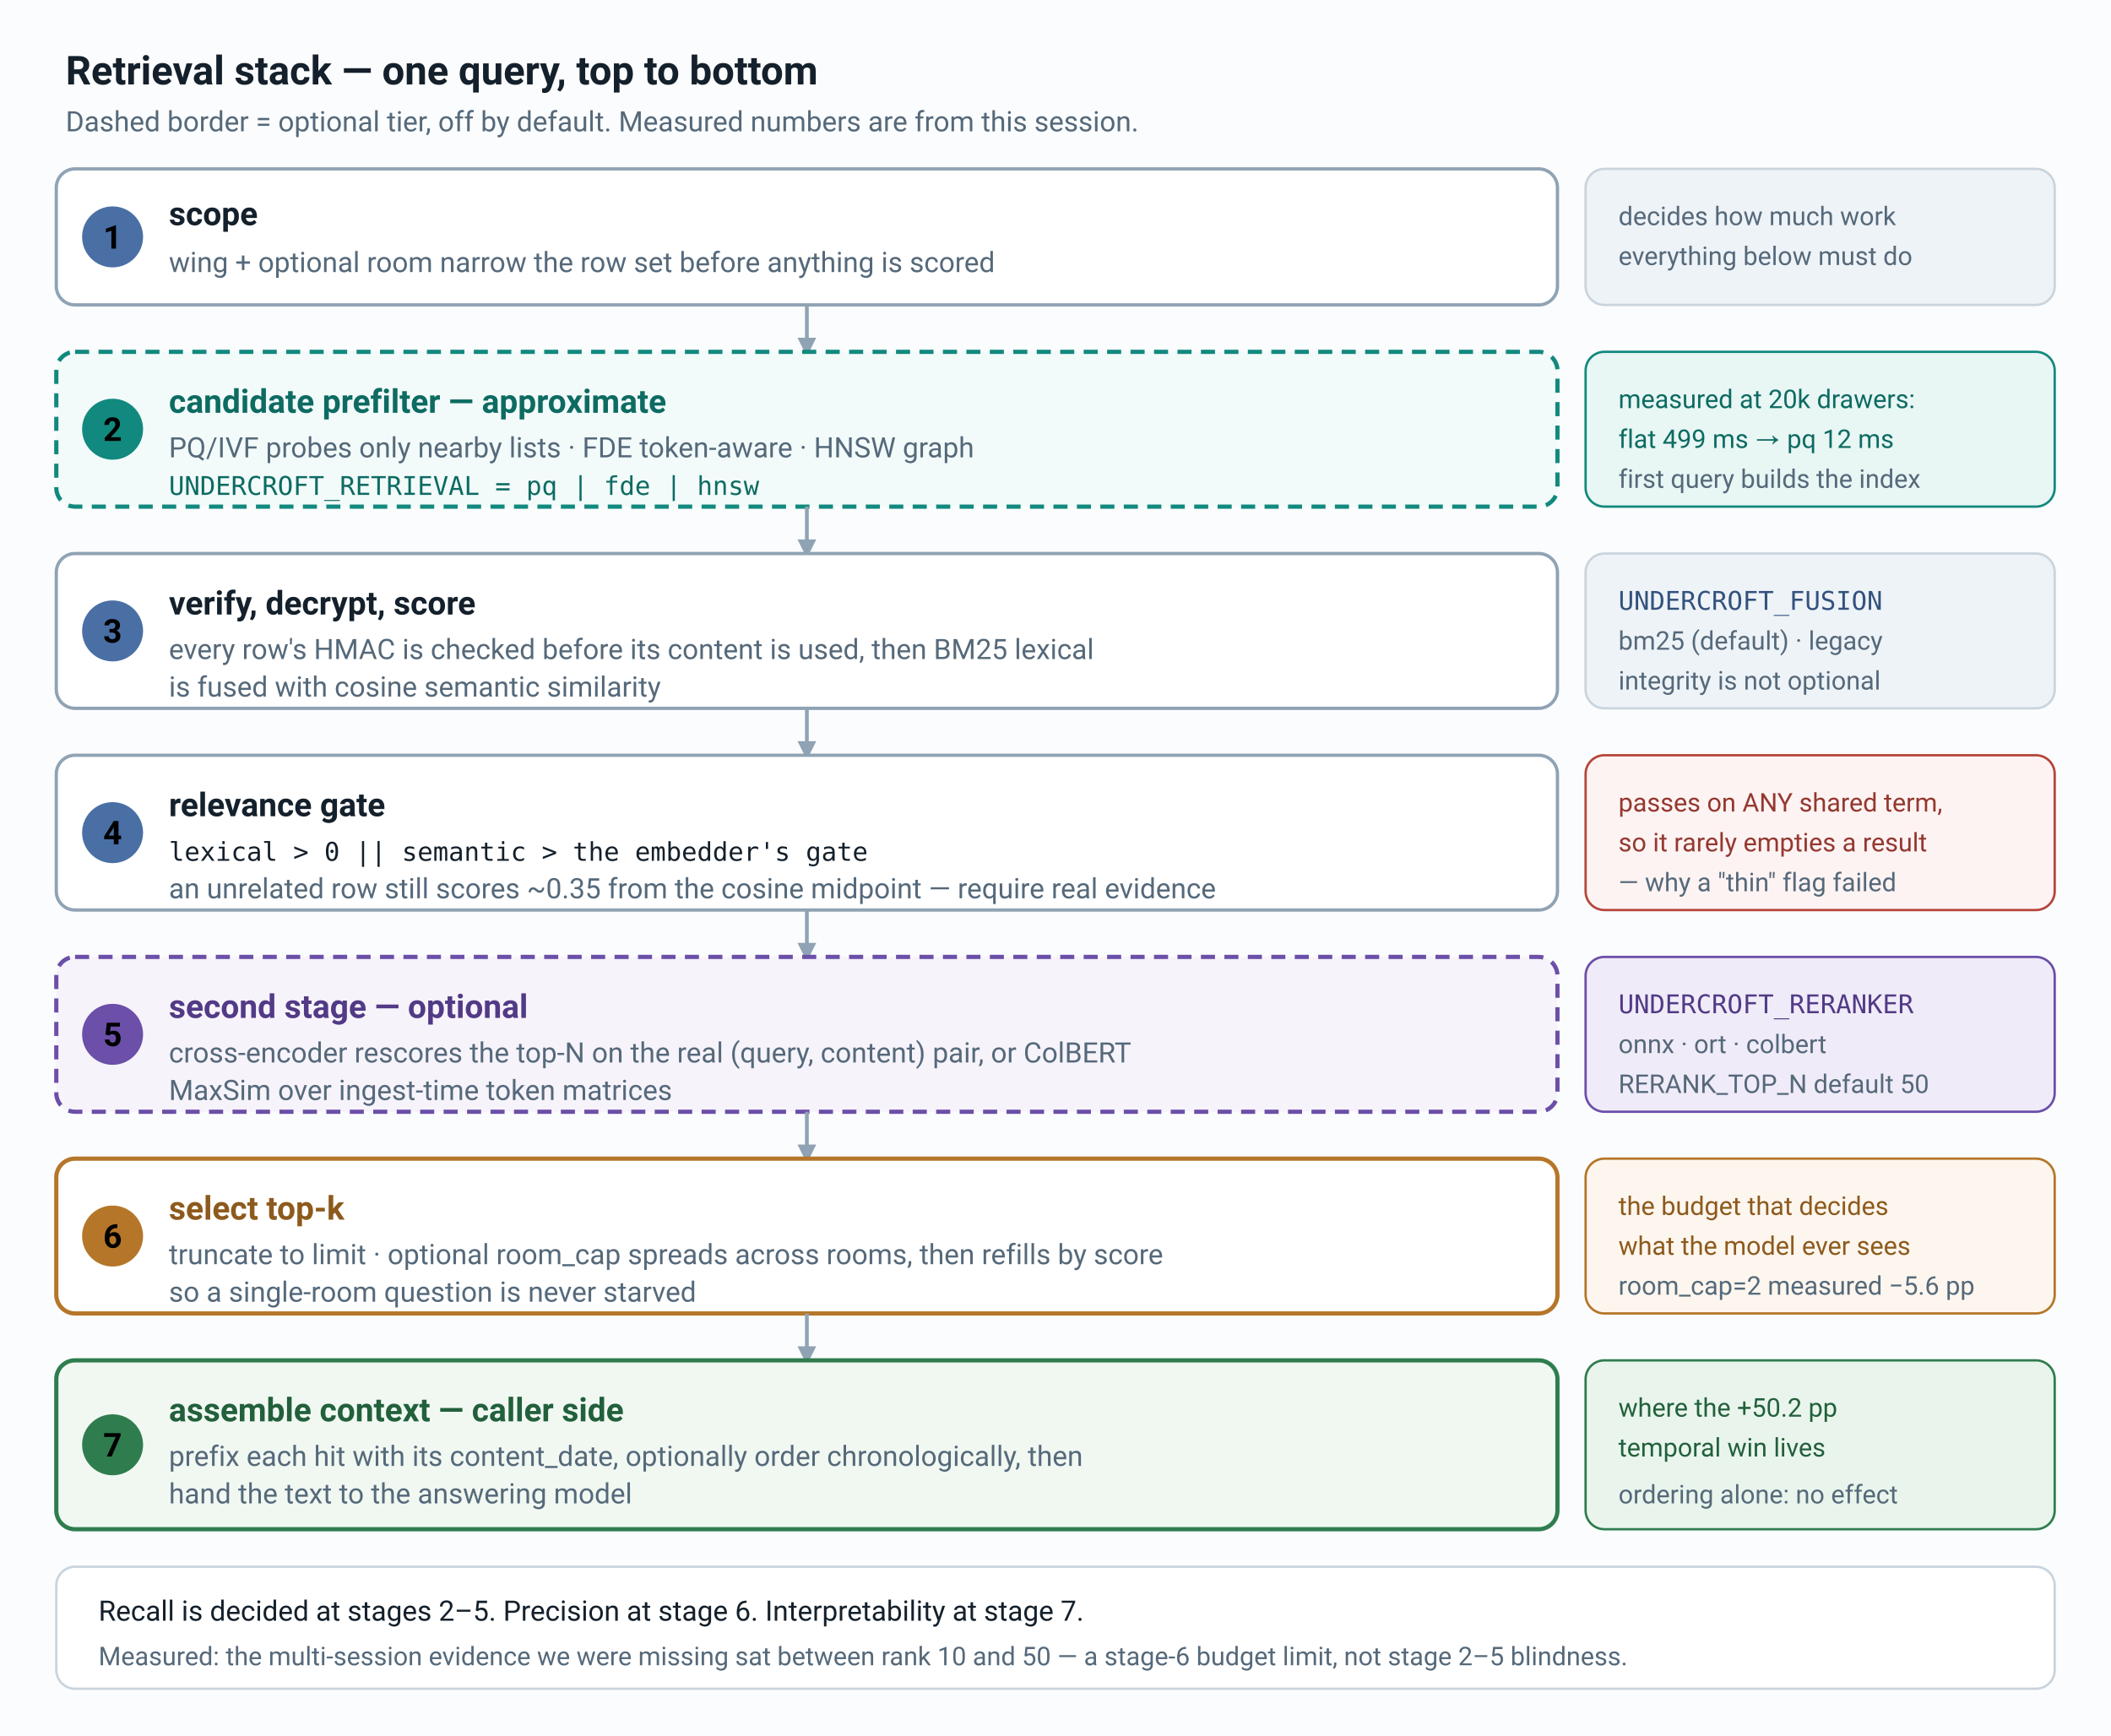
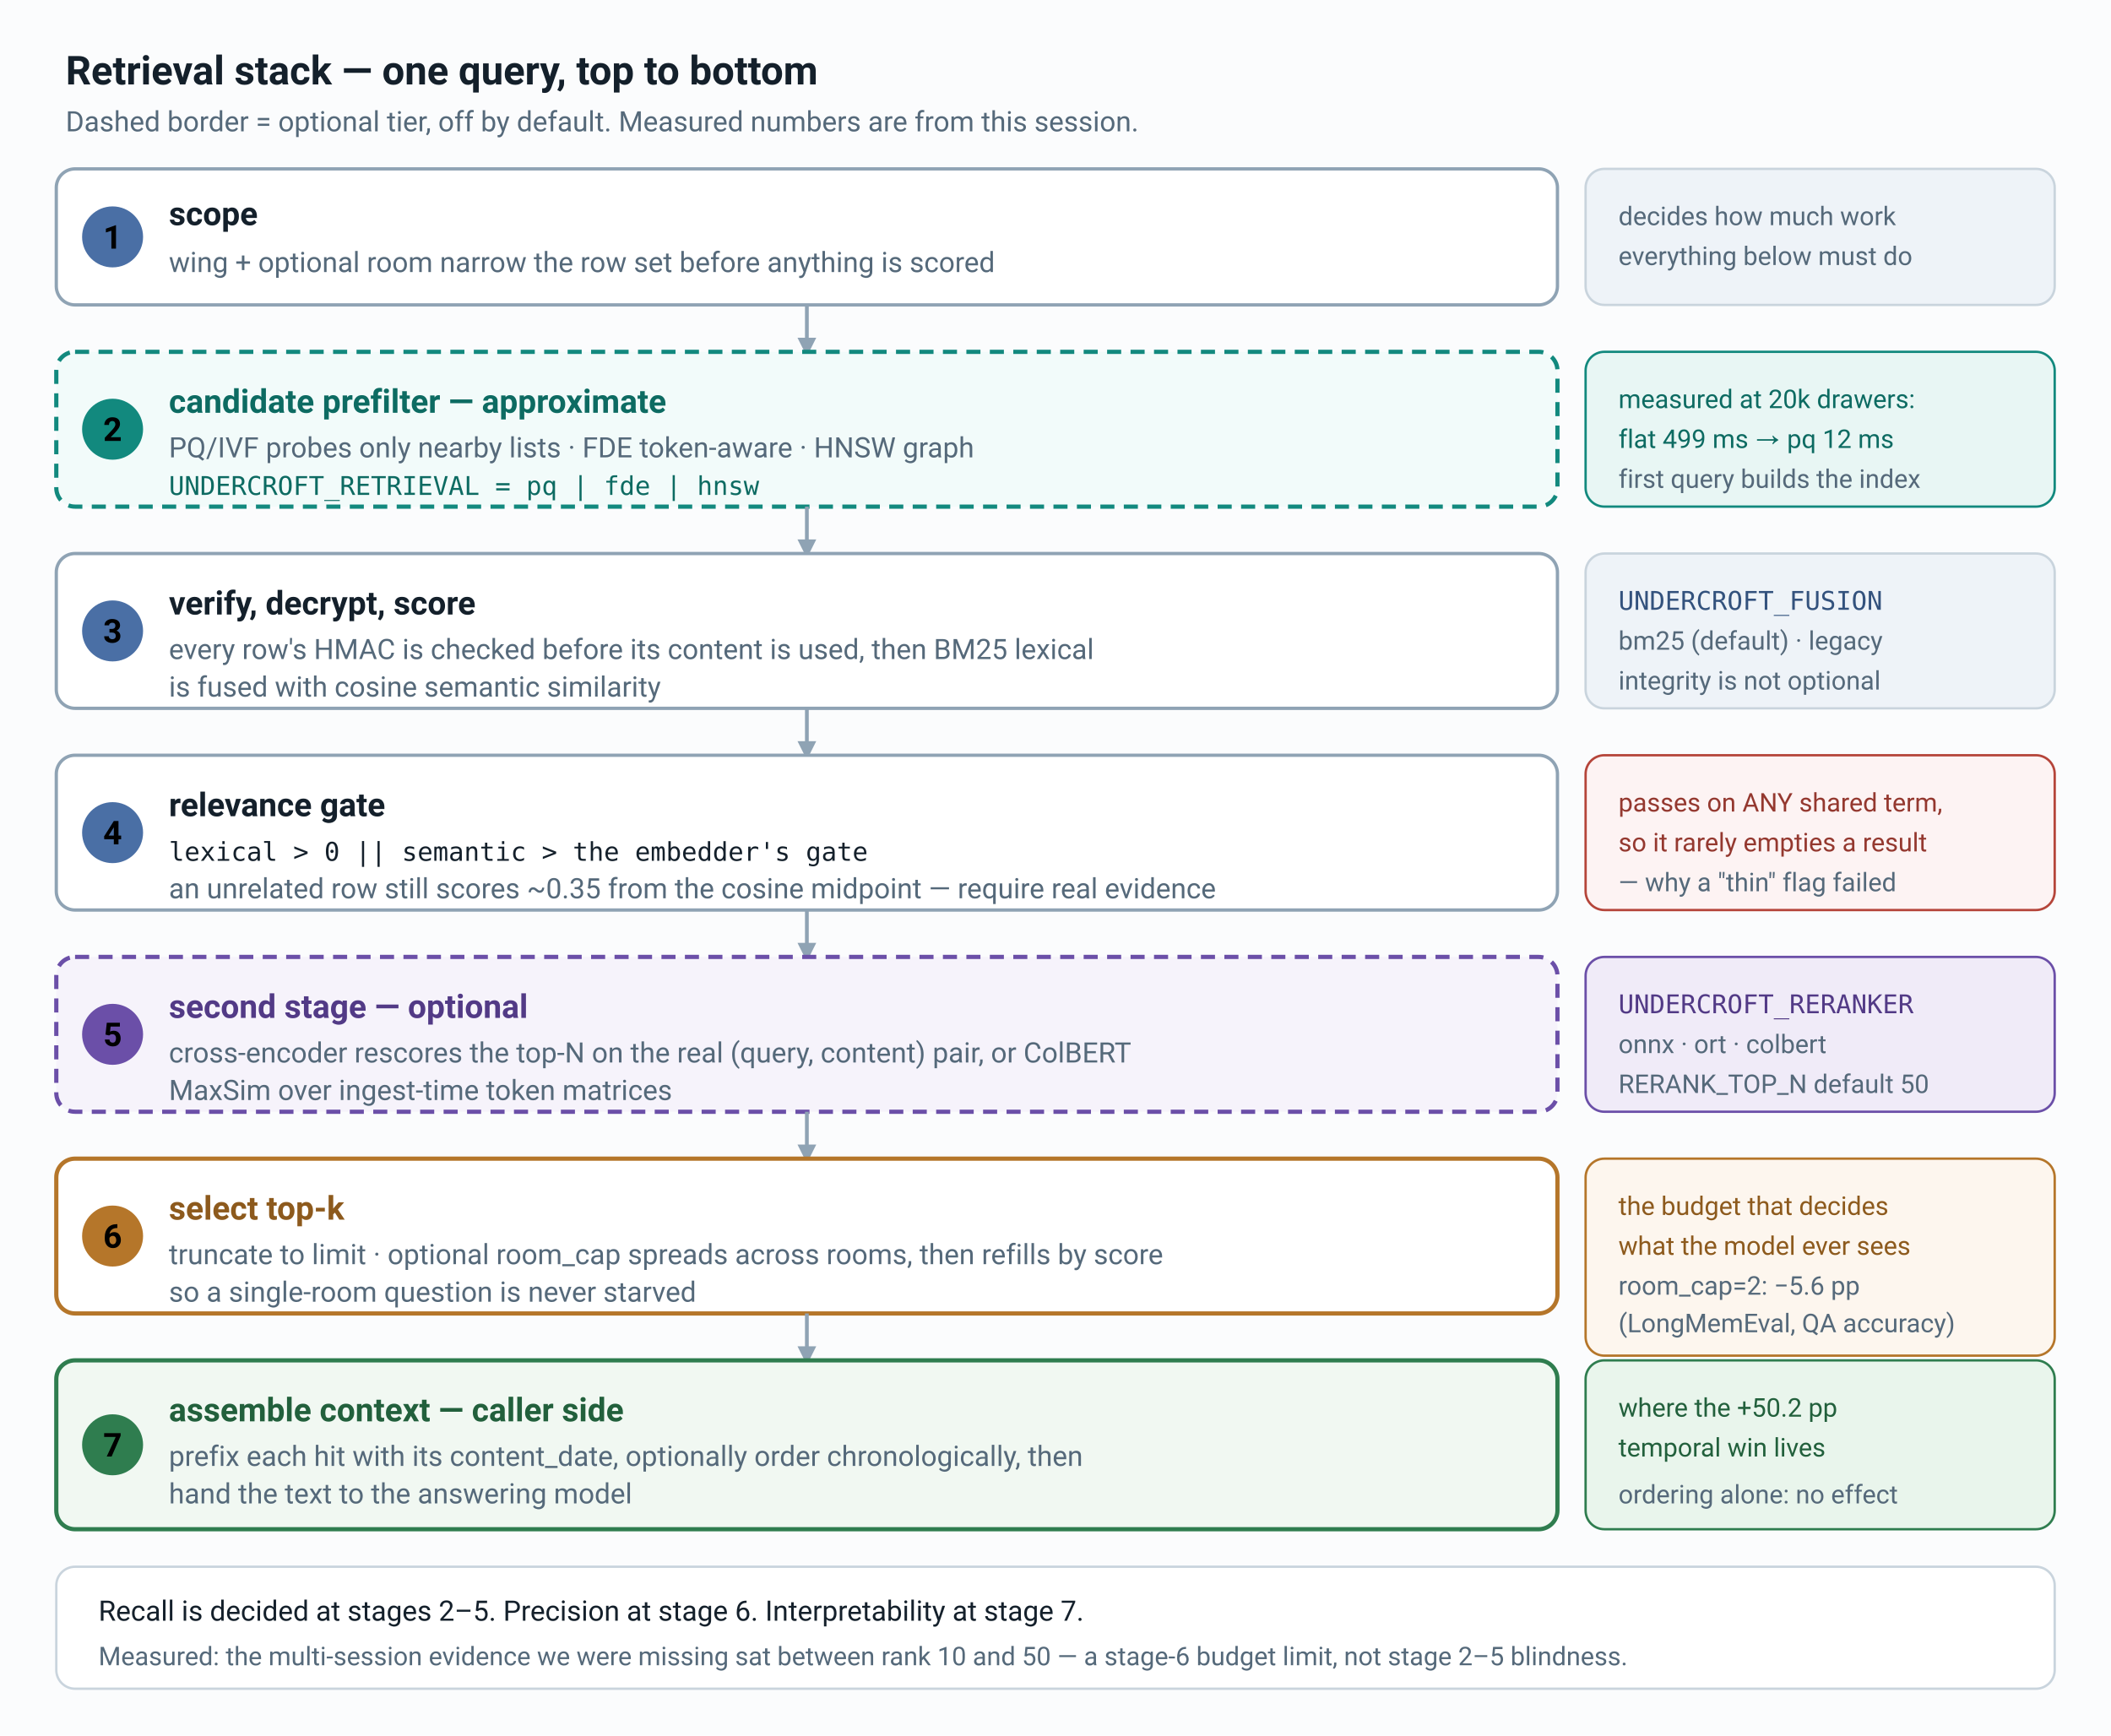
<svg xmlns="http://www.w3.org/2000/svg" viewBox="0 0 900 740" width="900" height="740" role="img" aria-labelledby="t d">
  <style>
  .f { font-family: -apple-system, BlinkMacSystemFont, "Segoe UI", Roboto, Helvetica, Arial, sans-serif; }
  .h { font-size: 17px; font-weight: 600; }
  .l { font-size: 14px; font-weight: 600; }
  .b { font-size: 12px; }
  .s { font-size: 11px; }
  .mono { font-family: ui-monospace, SFMono-Regular, Menlo, Consolas, monospace; font-size: 11px; }
  .ink { fill: var(--d-ink,#14202b); }
  .dim { fill: var(--d-dim,#55697a); }
  @media (prefers-color-scheme: dark) {
    svg { --d-bg:#0f1419; --d-card:#161c23; --d-card2:#1b222b; --d-line:#2b3540;
      --d-line2:#4a5b6b; --d-ink:#e4ebf1; --d-dim:#9aabba; --d-on:#0f1419;
      --d-teal:#2ba99c; --d-teal-bg:#0e2523; --d-teal-bg2:#123430; --d-teal-ink:#6fd8cc;
      --d-blue:#6d94c8; --d-blue-bg:#131d2b; --d-blue-ink:#9dbde3;
      --d-amber:#d1953f; --d-amber-bg:#261c0f; --d-amber-ink:#e8bc78;
      --d-violet:#9277c9; --d-violet-bg:#1c1730; --d-violet-bg2:#241d3d; --d-violet-ink:#b9a3e3;
      --d-green:#4fa570; --d-green-bg:#10231a; --d-green-bg2:#153021; --d-green-ink:#86cf9f;
      --d-red:#d1685c; --d-red-bg:#2a1614; --d-red-ink:#eb9a90; }
  }
</style>
  <rect width="900" height="740" fill="var(--d-bg,#fbfcfd)" />
  <text x="28" y="36" class="f h ink">Retrieval stack — one query, top to bottom</text>
  <text x="28" y="56" class="f b dim">Dashed border = optional tier, off by default. Measured numbers are from this session.</text>
  <rect x="24" y="72" width="640" height="58" rx="8" fill="var(--d-card,#ffffff)" stroke="var(--d-line2,#8fa3b4)" stroke-width="1.4" />
  <circle cx="48" cy="101" r="13" fill="var(--d-blue,#4a6fa5)" />
  <text x="48" y="106" class="f l" fill="var(--d-on,var(--d-card,#ffffff))" text-anchor="middle">1</text>
  <text x="72" y="96" class="f l ink">scope</text>
  <text x="72" y="116" class="f b dim">wing + optional room narrow the row set before anything is scored</text>
  <rect x="676" y="72" width="200" height="58" rx="8" fill="var(--d-blue-bg,#eef3f8)" stroke="var(--d-line,#c9d4dd)" />
  <text x="690" y="96" class="f s dim">decides how much work</text>
  <text x="690" y="113" class="f s dim">everything below must do</text>
  <path d="M344 130 L344 148" stroke="var(--d-line2,#8fa3b4)" stroke-width="1.6" marker-end="url(#a)" />
  <rect x="24" y="150" width="640" height="66" rx="8" fill="var(--d-teal-bg,#f2fbfa)" stroke="var(--d-teal,#12897e)" stroke-width="1.8" stroke-dasharray="6 4" />
  <circle cx="48" cy="183" r="13" fill="var(--d-teal,#12897e)" />
  <text x="48" y="188" class="f l" fill="var(--d-on,var(--d-card,#ffffff))" text-anchor="middle">2</text>
  <text x="72" y="176" class="f l" fill="var(--d-teal-ink,#0d6b62)">candidate prefilter — approximate</text>
  <text x="72" y="195" class="f b dim">PQ/IVF probes only nearby lists · FDE token-aware · HNSW graph</text>
  <text x="72" y="211" class="f mono" fill="var(--d-teal-ink,#0d6b62)">UNDERCROFT_RETRIEVAL = pq | fde | hnsw</text>
  <rect x="676" y="150" width="200" height="66" rx="8" fill="var(--d-teal-bg2,#e8f6f4)" stroke="var(--d-teal,#12897e)" />
  <text x="690" y="174" class="f s" fill="var(--d-teal-ink,#0d6b62)">measured at 20k drawers:</text>
  <text x="690" y="191" class="f s" fill="var(--d-teal-ink,#0d6b62)">flat 499 ms → pq 12 ms</text>
  <text x="690" y="208" class="f s dim">first query builds the index</text>
  <path d="M344 216 L344 234" stroke="var(--d-line2,#8fa3b4)" stroke-width="1.6" marker-end="url(#a)" />
  <rect x="24" y="236" width="640" height="66" rx="8" fill="var(--d-card,#ffffff)" stroke="var(--d-line2,#8fa3b4)" stroke-width="1.4" />
  <circle cx="48" cy="269" r="13" fill="var(--d-blue,#4a6fa5)" />
  <text x="48" y="274" class="f l" fill="var(--d-on,var(--d-card,#ffffff))" text-anchor="middle">3</text>
  <text x="72" y="262" class="f l ink">verify, decrypt, score</text>
  <text x="72" y="281" class="f b dim">every row's HMAC is checked before its content is used, then BM25 lexical</text>
  <text x="72" y="297" class="f b dim">is fused with cosine semantic similarity</text>
  <rect x="676" y="236" width="200" height="66" rx="8" fill="var(--d-blue-bg,#eef3f8)" stroke="var(--d-line,#c9d4dd)" />
  <text x="690" y="260" class="f mono" fill="var(--d-blue-ink,#33527d)">UNDERCROFT_FUSION</text>
  <text x="690" y="277" class="f s dim">bm25 (default) · legacy</text>
  <text x="690" y="294" class="f s dim">integrity is not optional</text>
  <path d="M344 302 L344 320" stroke="var(--d-line2,#8fa3b4)" stroke-width="1.6" marker-end="url(#a)" />
  <rect x="24" y="322" width="640" height="66" rx="8" fill="var(--d-card,#ffffff)" stroke="var(--d-line2,#8fa3b4)" stroke-width="1.4" />
  <circle cx="48" cy="355" r="13" fill="var(--d-blue,#4a6fa5)" />
  <text x="48" y="360" class="f l" fill="var(--d-on,var(--d-card,#ffffff))" text-anchor="middle">4</text>
  <text x="72" y="348" class="f l ink">relevance gate</text>
  <text x="72" y="367" class="f mono ink">lexical &gt; 0 || semantic &gt; the embedder's gate</text>
  <text x="72" y="383" class="f b dim">an unrelated row still scores ~0.35 from the cosine midpoint — require real evidence</text>
  <rect x="676" y="322" width="200" height="66" rx="8" fill="var(--d-red-bg,#fdf3f3)" stroke="var(--d-red,#b5453a)" />
  <text x="690" y="346" class="f s" fill="var(--d-red-ink,#94382f)">passes on ANY shared term,</text>
  <text x="690" y="363" class="f s" fill="var(--d-red-ink,#94382f)">so it rarely empties a result</text>
  <text x="690" y="380" class="f s dim">— why a "thin" flag failed</text>
  <path d="M344 388 L344 406" stroke="var(--d-line2,#8fa3b4)" stroke-width="1.6" marker-end="url(#a)" />
  <rect x="24" y="408" width="640" height="66" rx="8" fill="var(--d-violet-bg,#f6f3fb)" stroke="var(--d-violet,#6b4fa8)" stroke-width="1.8" stroke-dasharray="6 4" />
  <circle cx="48" cy="441" r="13" fill="var(--d-violet,#6b4fa8)" />
  <text x="48" y="446" class="f l" fill="var(--d-on,var(--d-card,#ffffff))" text-anchor="middle">5</text>
  <text x="72" y="434" class="f l" fill="var(--d-violet-ink,#523a86)">second stage — optional</text>
  <text x="72" y="453" class="f b dim">cross-encoder rescores the top-N on the real (query, content) pair, or ColBERT</text>
  <text x="72" y="469" class="f b dim">MaxSim over ingest-time token matrices</text>
  <rect x="676" y="408" width="200" height="66" rx="8" fill="var(--d-violet-bg2,#f0ebf8)" stroke="var(--d-violet,#6b4fa8)" />
  <text x="690" y="432" class="f mono" fill="var(--d-violet-ink,#523a86)">UNDERCROFT_RERANKER</text>
  <text x="690" y="449" class="f s dim">onnx · ort · colbert</text>
  <text x="690" y="466" class="f s dim">RERANK_TOP_N default 50</text>
  <path d="M344 474 L344 492" stroke="var(--d-line2,#8fa3b4)" stroke-width="1.6" marker-end="url(#a)" />
  <rect x="24" y="494" width="640" height="66" rx="8" fill="var(--d-card,#ffffff)" stroke="var(--d-amber,#b5762a)" stroke-width="1.8" />
  <circle cx="48" cy="527" r="13" fill="var(--d-amber,#b5762a)" />
  <text x="48" y="532" class="f l" fill="var(--d-on,var(--d-card,#ffffff))" text-anchor="middle">6</text>
  <text x="72" y="520" class="f l" fill="var(--d-amber-ink,#8d5a1d)">select top-k</text>
  <text x="72" y="539" class="f b dim">truncate to limit · optional room_cap spreads across rooms, then refills by score</text>
  <text x="72" y="555" class="f b dim">so a single-room question is never starved</text>
-   <rect x="676" y="494" width="200" height="66" rx="8" fill="var(--d-amber-bg,#fdf6ee)" stroke="var(--d-amber,#b5762a)" />
+   <rect x="676" y="494" width="200" height="84" rx="8" fill="var(--d-amber-bg,#fdf6ee)" stroke="var(--d-amber,#b5762a)" />
  <text x="690" y="518" class="f s" fill="var(--d-amber-ink,#8d5a1d)">the budget that decides</text>
  <text x="690" y="535" class="f s" fill="var(--d-amber-ink,#8d5a1d)">what the model ever sees</text>
-   <text x="690" y="552" class="f s dim">room_cap=2 measured −5.6 pp</text>
+   <text x="690" y="552" class="f s dim">room_cap=2: −5.6 pp</text>
+   <text x="690" y="568" class="f s dim">(LongMemEval, QA accuracy)</text>
  <path d="M344 560 L344 578" stroke="var(--d-line2,#8fa3b4)" stroke-width="1.6" marker-end="url(#a)" />
  <rect x="24" y="580" width="640" height="72" rx="8" fill="var(--d-green-bg,#f1f8f2)" stroke="var(--d-green,#2f7d4f)" stroke-width="1.8" />
  <circle cx="48" cy="616" r="13" fill="var(--d-green,#2f7d4f)" />
  <text x="48" y="621" class="f l" fill="var(--d-on,var(--d-card,#ffffff))" text-anchor="middle">7</text>
  <text x="72" y="606" class="f l" fill="var(--d-green-ink,#22603c)">assemble context — caller side</text>
  <text x="72" y="625" class="f b dim">prefix each hit with its content_date, optionally order chronologically, then</text>
  <text x="72" y="641" class="f b dim">hand the text to the answering model</text>
  <rect x="676" y="580" width="200" height="72" rx="8" fill="var(--d-green-bg2,#e9f5ec)" stroke="var(--d-green,#2f7d4f)" />
  <text x="690" y="604" class="f s" fill="var(--d-green-ink,#22603c)">where the +50.2 pp</text>
  <text x="690" y="621" class="f s" fill="var(--d-green-ink,#22603c)">temporal win lives</text>
  <text x="690" y="641" class="f s dim">ordering alone: no effect</text>
  <rect x="24" y="668" width="852" height="52" rx="8" fill="var(--d-card,#ffffff)" stroke="var(--d-line,#c9d4dd)" />
  <text x="42" y="691" class="f b ink">Recall is decided at stages 2–5. Precision at stage 6. Interpretability at stage 7.</text>
  <text x="42" y="710" class="f s dim">Measured: the multi-session evidence we were missing sat between rank 10 and 50 — a stage-6 budget limit, not stage 2–5 blindness.</text>
  <defs>
    <marker id="a" viewBox="0 0 10 10" refX="5" refY="5" markerWidth="5" markerHeight="5" orient="auto-start-reverse">
      <path d="M 0 0 L 10 5 L 0 10 z" fill="var(--d-line2,#8fa3b4)" />
    </marker>
  </defs>
</svg>
